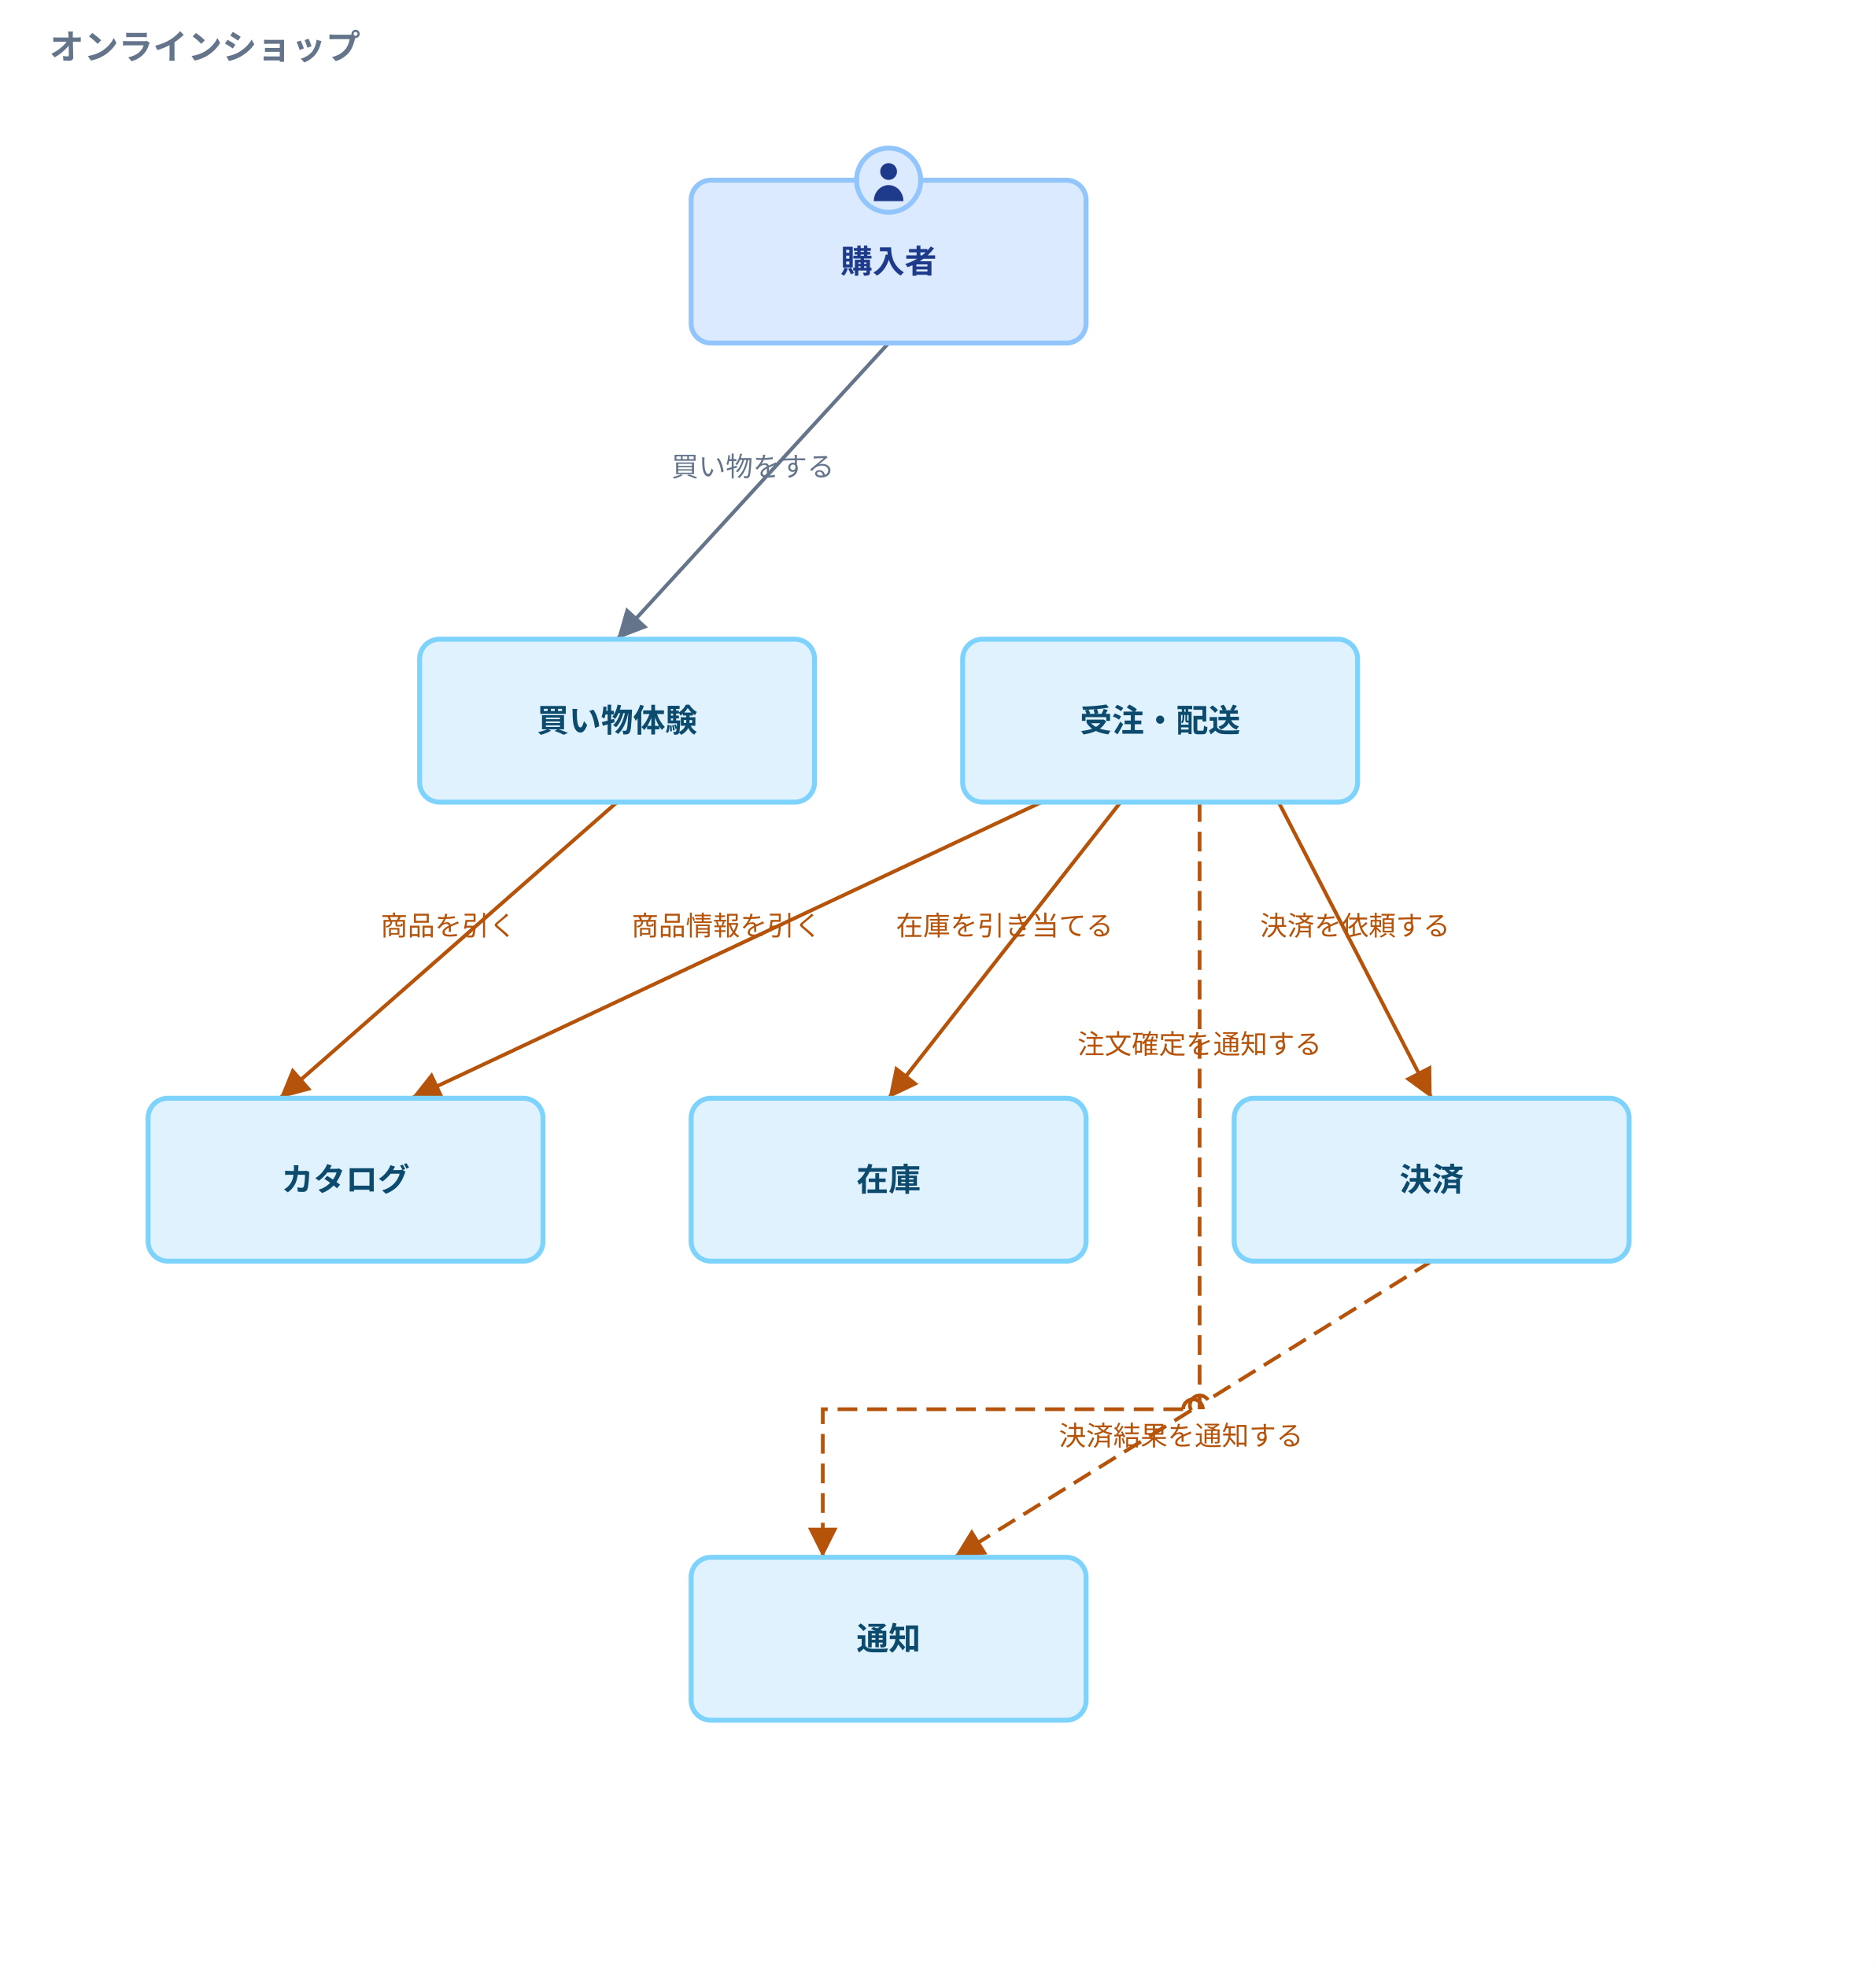
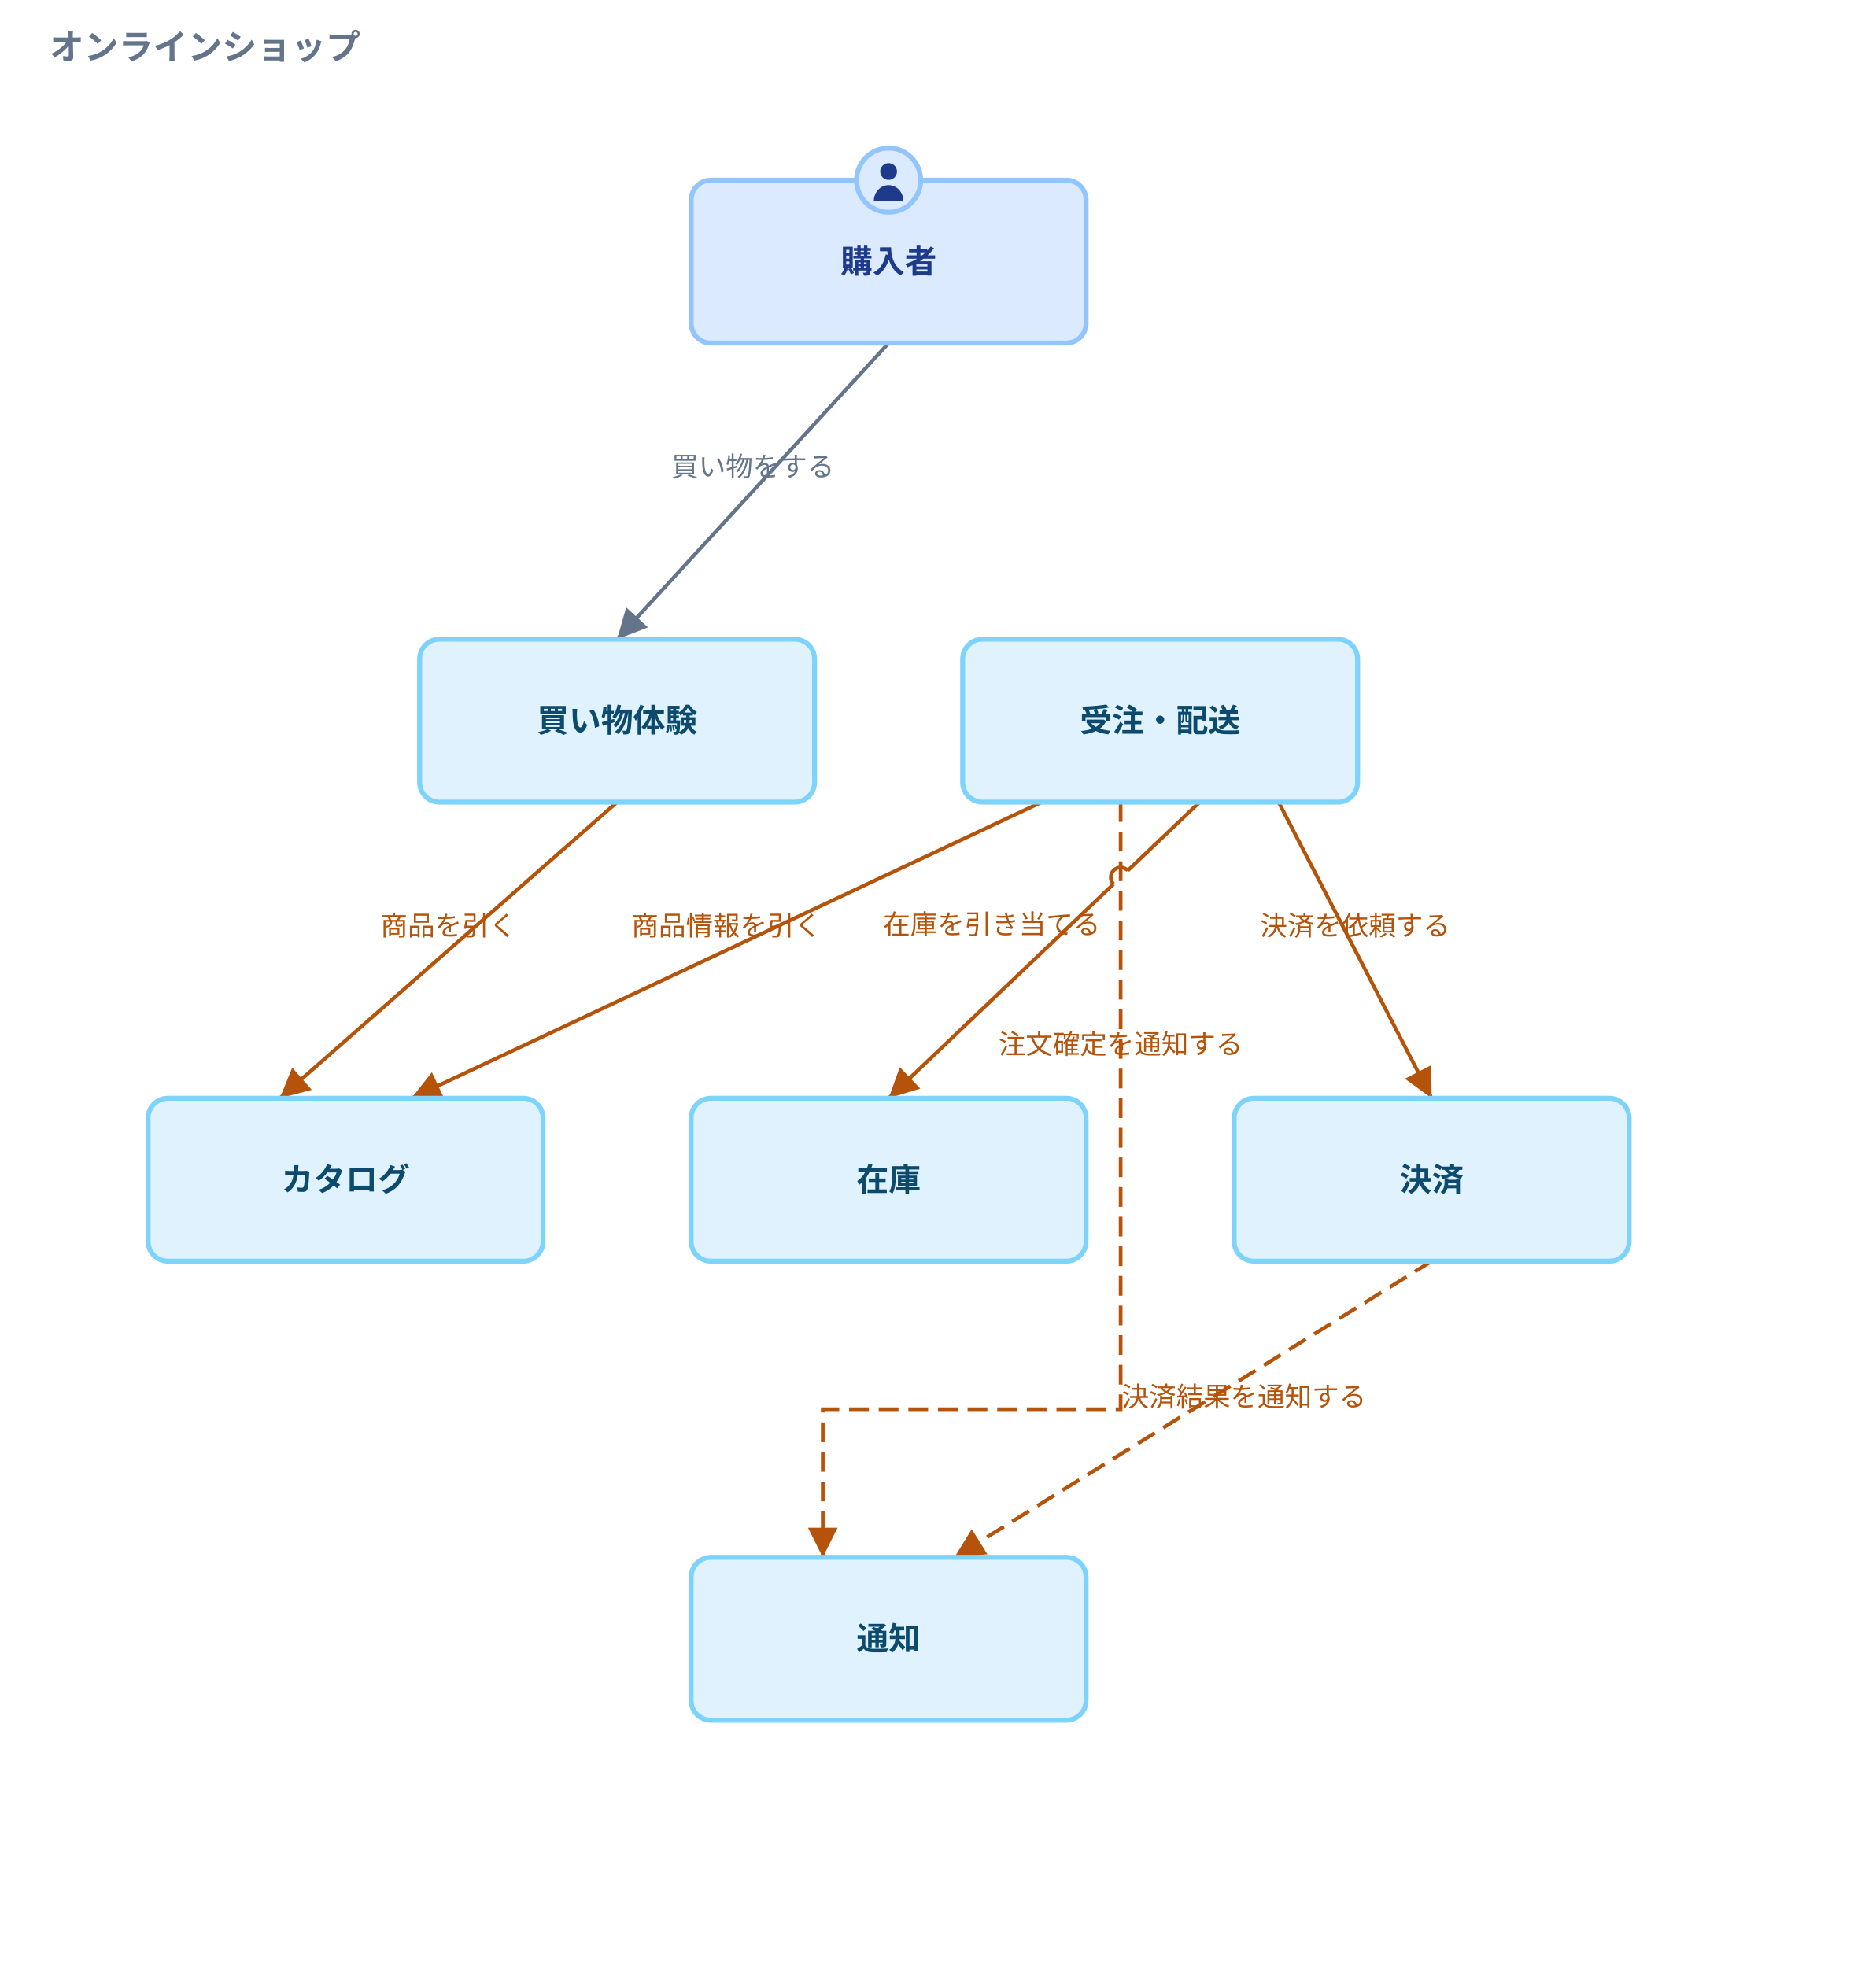
<svg xmlns="http://www.w3.org/2000/svg" viewBox="0 0 760 797" width="760" height="797">
  <defs>
    <marker id="arrow-default" viewBox="0 0 10 10" refX="10" refY="5" markerWidth="8" markerHeight="8" orient="auto-start-reverse">
      <path d="M 0 0 L 10 5 L 0 10 z" fill="#64748B" />
    </marker>
    <marker id="arrow-0" viewBox="0 0 10 10" refX="10" refY="5" markerWidth="8" markerHeight="8" orient="auto-start-reverse">
      <path d="M 0 0 L 10 5 L 0 10 z" fill="#B45309" />
    </marker>
  </defs>
  <rect width="760" height="797" fill="#FFFFFF" rx="0" />
  <text x="20" y="24" fill="#64748B" font-size="14px" font-family="sans-serif" font-weight="bold">オンラインショップ</text>
  <g class="edges">
    <g data-edge-from="Customer" data-edge-to="ShoppingService" data-edge-kind="sync" data-edge-canonical-id="Customer-&gt;ShoppingService" data-edge-label="買い物をする" class="krs-edge krs-edge--interactive">
      <line x1="360" y1="139" x2="250" y2="259" stroke="transparent" stroke-width="14" stroke-linecap="butt" class="krs-edge__hitline" />
      <line x1="360" y1="139" x2="250" y2="259" stroke="#64748B" stroke-width="1.5" marker-end="url(#arrow-default)" />
      <text x="305" y="193" text-anchor="middle" fill="#64748B" font-size="11px" font-family="sans-serif">買い物をする</text>
    </g>
    <g data-edge-from="ShoppingService" data-edge-to="CatalogService" data-edge-kind="sync" data-edge-canonical-id="ShoppingService-&gt;CatalogService" data-edge-label="商品を引く" class="krs-edge krs-edge--interactive">
      <line x1="250" y1="325" x2="113.333" y2="445" stroke="transparent" stroke-width="14" stroke-linecap="butt" class="krs-edge__hitline" />
      <line x1="250" y1="325" x2="113.333" y2="445" stroke="#B45309" stroke-width="1.5" marker-end="url(#arrow-0)" />
      <text x="181.667" y="379" text-anchor="middle" fill="#B45309" font-size="11px" font-family="sans-serif">商品を引く</text>
    </g>
    <g data-edge-from="OrderService" data-edge-to="CatalogService" data-edge-kind="sync" data-edge-canonical-id="OrderService-&gt;CatalogService" data-edge-label="商品情報を引く" class="krs-edge krs-edge--interactive">
      <line x1="422" y1="325" x2="166.667" y2="445" stroke="transparent" stroke-width="14" stroke-linecap="butt" class="krs-edge__hitline" />
      <line x1="422" y1="325" x2="166.667" y2="445" stroke="#B45309" stroke-width="1.5" marker-end="url(#arrow-0)" />
      <text x="294.333" y="379" text-anchor="middle" fill="#B45309" font-size="11px" font-family="sans-serif">商品情報を引く</text>
    </g>
    <g data-edge-from="OrderService" data-edge-to="InventoryService" data-edge-kind="sync" data-edge-canonical-id="OrderService-&gt;InventoryService" data-edge-label="在庫を引き当てる" class="krs-edge krs-edge--interactive">
-       <line x1="454" y1="325" x2="360" y2="445" stroke="transparent" stroke-width="14" stroke-linecap="butt" class="krs-edge__hitline" />
-       <line x1="454" y1="325" x2="360" y2="445" stroke="#B45309" stroke-width="1.5" marker-end="url(#arrow-0)" />
-       <text x="407" y="379" text-anchor="middle" fill="#B45309" font-size="11px" font-family="sans-serif">在庫を引き当てる</text>
+       <line x1="486" y1="325" x2="360" y2="445" stroke="transparent" stroke-width="14" stroke-linecap="butt" class="krs-edge__hitline" />
+       <path d="M 486 325 L 456.9 352.72 M 451.1 358.23 L 360 445" fill="none" stroke="#B45309" stroke-width="1.5" marker-end="url(#arrow-0)" />
+       <text x="401.793" y="378.483" text-anchor="middle" fill="#B45309" font-size="11px" font-family="sans-serif">在庫を引き当てる</text>
    </g>
    <g data-edge-from="OrderService" data-edge-to="PaymentService" data-edge-kind="sync" data-edge-canonical-id="OrderService-&gt;PaymentService" data-edge-label="決済を依頼する" class="krs-edge krs-edge--interactive">
      <line x1="518" y1="325" x2="580" y2="445" stroke="transparent" stroke-width="14" stroke-linecap="butt" class="krs-edge__hitline" />
      <line x1="518" y1="325" x2="580" y2="445" stroke="#B45309" stroke-width="1.5" marker-end="url(#arrow-0)" />
      <text x="549" y="379" text-anchor="middle" fill="#B45309" font-size="11px" font-family="sans-serif">決済を依頼する</text>
    </g>
    <g data-edge-from="OrderService" data-edge-to="NotificationService" data-edge-kind="async" data-edge-canonical-id="OrderService--&gt;NotificationService" data-edge-label="注文確定を通知する" class="krs-edge krs-edge--interactive">
-       <polyline points="486,325 486,571 333.333,571 333.333,631" fill="none" stroke="transparent" stroke-width="14" stroke-linecap="butt" class="krs-edge__hitline" />
-       <path d="M 486 325 L 486 571 L 486 571 M 479.33 571 L 333.33 571 L 333.33 631" fill="none" stroke="#B45309" stroke-width="1.5" stroke-dasharray="8 4" marker-end="url(#arrow-0)" />
-       <text x="486" y="427" text-anchor="middle" fill="#B45309" font-size="11px" font-family="sans-serif">注文確定を通知する</text>
+       <polyline points="454,325 454,571 333.333,571 333.333,631" fill="none" stroke="transparent" stroke-width="14" stroke-linecap="butt" class="krs-edge__hitline" />
+       <polyline points="454,325 454,571 333.333,571 333.333,631" fill="none" stroke="#B45309" stroke-width="1.5" stroke-dasharray="8 4" marker-end="url(#arrow-0)" />
+       <text x="454" y="427" text-anchor="middle" fill="#B45309" font-size="11px" font-family="sans-serif">注文確定を通知する</text>
    </g>
    <g data-edge-from="PaymentService" data-edge-to="NotificationService" data-edge-kind="async" data-edge-canonical-id="PaymentService--&gt;NotificationService" data-edge-label="決済結果を通知する" class="krs-edge krs-edge--interactive">
      <line x1="580" y1="511" x2="386.667" y2="631" stroke="transparent" stroke-width="14" stroke-linecap="butt" class="krs-edge__hitline" />
-       <path d="M 580 511 L 489.4 567.24 M 482.6 571.45 L 386.67 631" fill="none" stroke="#B45309" stroke-width="1.5" stroke-dasharray="8 4" marker-end="url(#arrow-0)" />
-       <text x="478.499" y="585.655" text-anchor="middle" fill="#B45309" font-size="11px" font-family="sans-serif">決済結果を通知する</text>
+       <line x1="580" y1="511" x2="386.667" y2="631" stroke="#B45309" stroke-width="1.5" stroke-dasharray="8 4" marker-end="url(#arrow-0)" />
+       <text x="503.988" y="569.834" text-anchor="middle" fill="#B45309" font-size="11px" font-family="sans-serif">決済結果を通知する</text>
    </g>
  </g>
  <g class="crossing-marks">
-     <path d="M 482.6 571.45 A 4 4 -31.83 0 1 489.4 567.24" fill="none" stroke="#B45309" stroke-width="1.5" />
-     <path d="M 479.33 571 A 4 4 0 0 1 487.33 571" fill="none" stroke="#B45309" stroke-width="1.5" />
+     <path d="M 451.1 358.23 A 4 4 -43.6 0 1 456.9 352.72" fill="none" stroke="#B45309" stroke-width="1.5" />
  </g>
  <g class="nodes">
    <g data-node-id="Customer" data-node-kind="user" data-has-children="false" data-has-description="false">
      <rect x="280" y="73" width="160" height="66" rx="8" ry="8" fill="#DBEAFE" stroke="#93C5FD" stroke-width="2" />
      <circle cx="360" cy="73" r="13" fill="#DBEAFE" stroke="#93C5FD" stroke-width="2" />
      <circle cx="360" cy="69.5" r="3.4" fill="#1E3A8A" />
      <path d="M354 81.5 a6 6.5 0 0 1 12 0 Z" fill="#1E3A8A" />
      <text x="360" y="106" text-anchor="middle" dy="0.35em" fill="#1E3A8A" font-size="13px" font-weight="bold" font-family="sans-serif">購入者</text>
    </g>
    <g data-node-id="ShoppingService" data-node-kind="service" data-has-children="true" data-has-description="false" style="cursor: pointer">
      <rect x="170" y="259" width="160" height="66" rx="8" ry="8" fill="#E0F2FE" stroke="#7DD3FC" stroke-width="2" />
      <text x="250" y="292" text-anchor="middle" dy="0.35em" fill="#0C4A6E" font-size="13px" font-weight="bold" font-family="sans-serif">買い物体験</text>
    </g>
    <g data-node-id="OrderService" data-node-kind="service" data-has-children="true" data-has-description="false" style="cursor: pointer">
      <rect x="390" y="259" width="160" height="66" rx="8" ry="8" fill="#E0F2FE" stroke="#7DD3FC" stroke-width="2" />
      <text x="470" y="292" text-anchor="middle" dy="0.35em" fill="#0C4A6E" font-size="13px" font-weight="bold" font-family="sans-serif">受注・配送</text>
    </g>
    <g data-node-id="CatalogService" data-node-kind="service" data-has-children="true" data-has-description="false" style="cursor: pointer">
      <rect x="60" y="445" width="160" height="66" rx="8" ry="8" fill="#E0F2FE" stroke="#7DD3FC" stroke-width="2" />
      <text x="140" y="478" text-anchor="middle" dy="0.35em" fill="#0C4A6E" font-size="13px" font-weight="bold" font-family="sans-serif">カタログ</text>
    </g>
    <g data-node-id="InventoryService" data-node-kind="service" data-has-children="true" data-has-description="false" style="cursor: pointer">
      <rect x="280" y="445" width="160" height="66" rx="8" ry="8" fill="#E0F2FE" stroke="#7DD3FC" stroke-width="2" />
      <text x="360" y="478" text-anchor="middle" dy="0.35em" fill="#0C4A6E" font-size="13px" font-weight="bold" font-family="sans-serif">在庫</text>
    </g>
    <g data-node-id="PaymentService" data-node-kind="service" data-has-children="true" data-has-description="false" style="cursor: pointer">
      <rect x="500" y="445" width="160" height="66" rx="8" ry="8" fill="#E0F2FE" stroke="#7DD3FC" stroke-width="2" />
      <text x="580" y="478" text-anchor="middle" dy="0.35em" fill="#0C4A6E" font-size="13px" font-weight="bold" font-family="sans-serif">決済</text>
    </g>
    <g data-node-id="NotificationService" data-node-kind="service" data-has-children="true" data-has-description="false" style="cursor: pointer">
      <rect x="280" y="631" width="160" height="66" rx="8" ry="8" fill="#E0F2FE" stroke="#7DD3FC" stroke-width="2" />
      <text x="360" y="664" text-anchor="middle" dy="0.35em" fill="#0C4A6E" font-size="13px" font-weight="bold" font-family="sans-serif">通知</text>
    </g>
  </g>
</svg>
